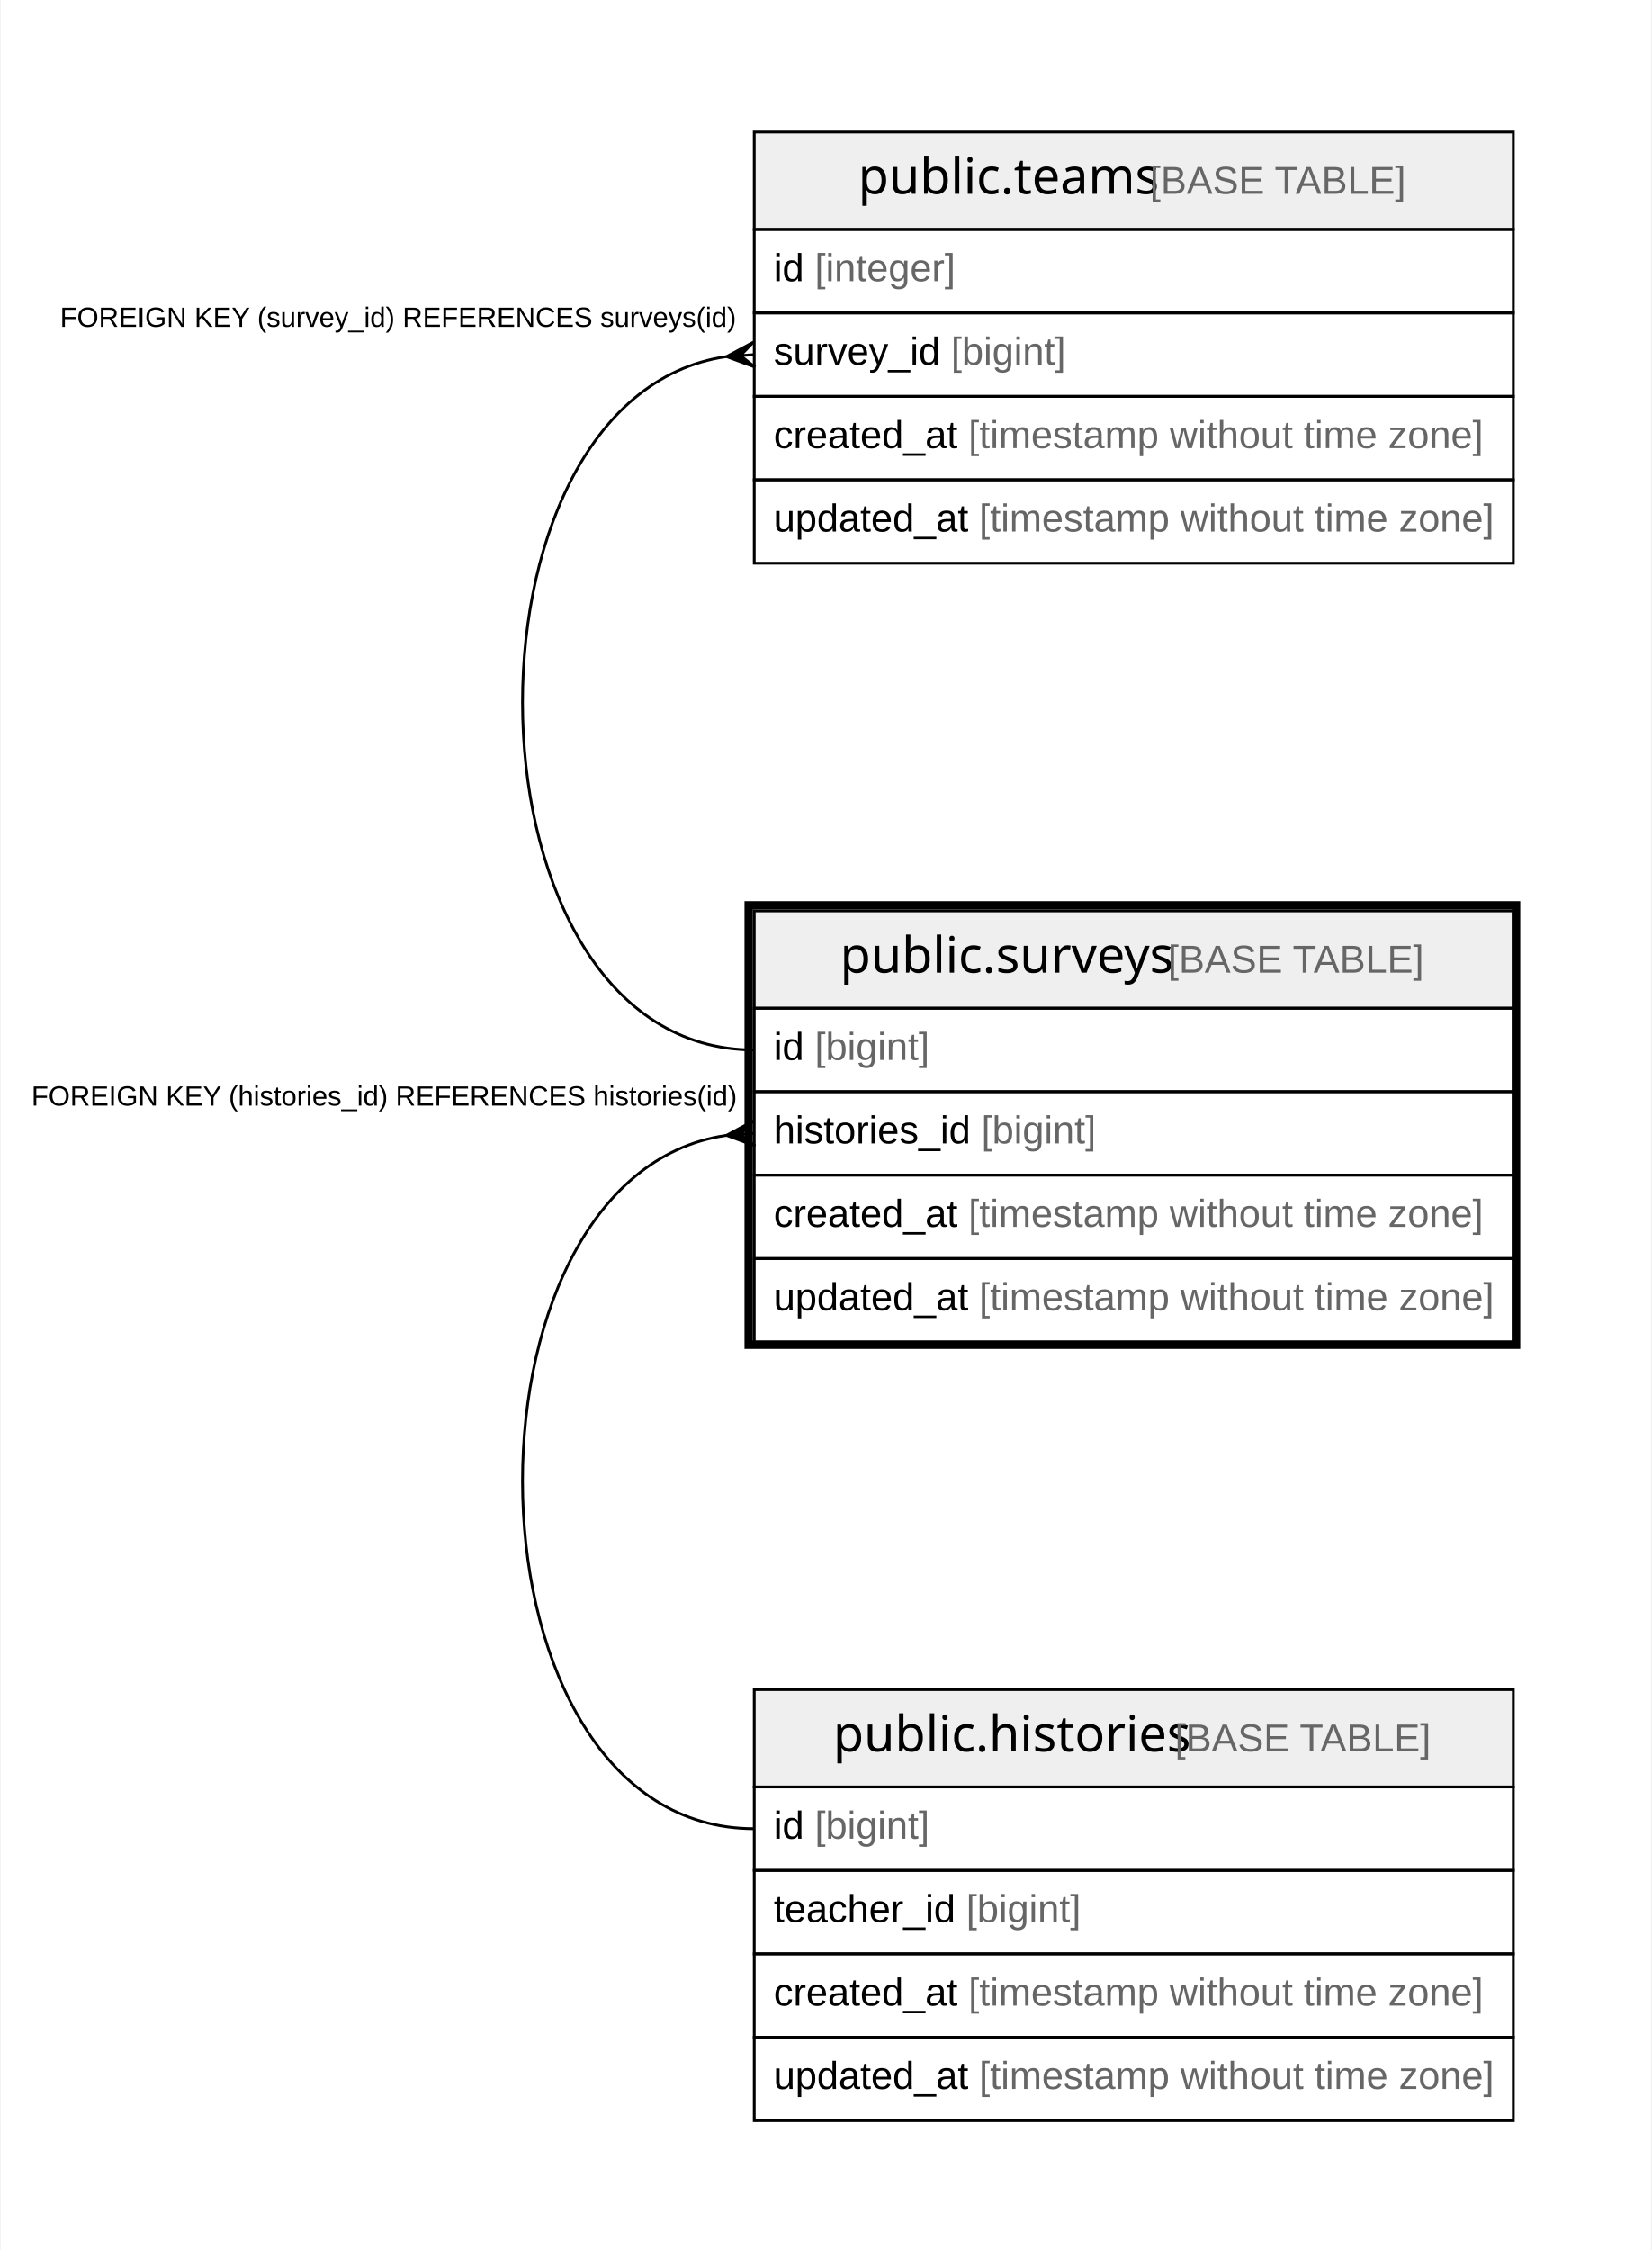
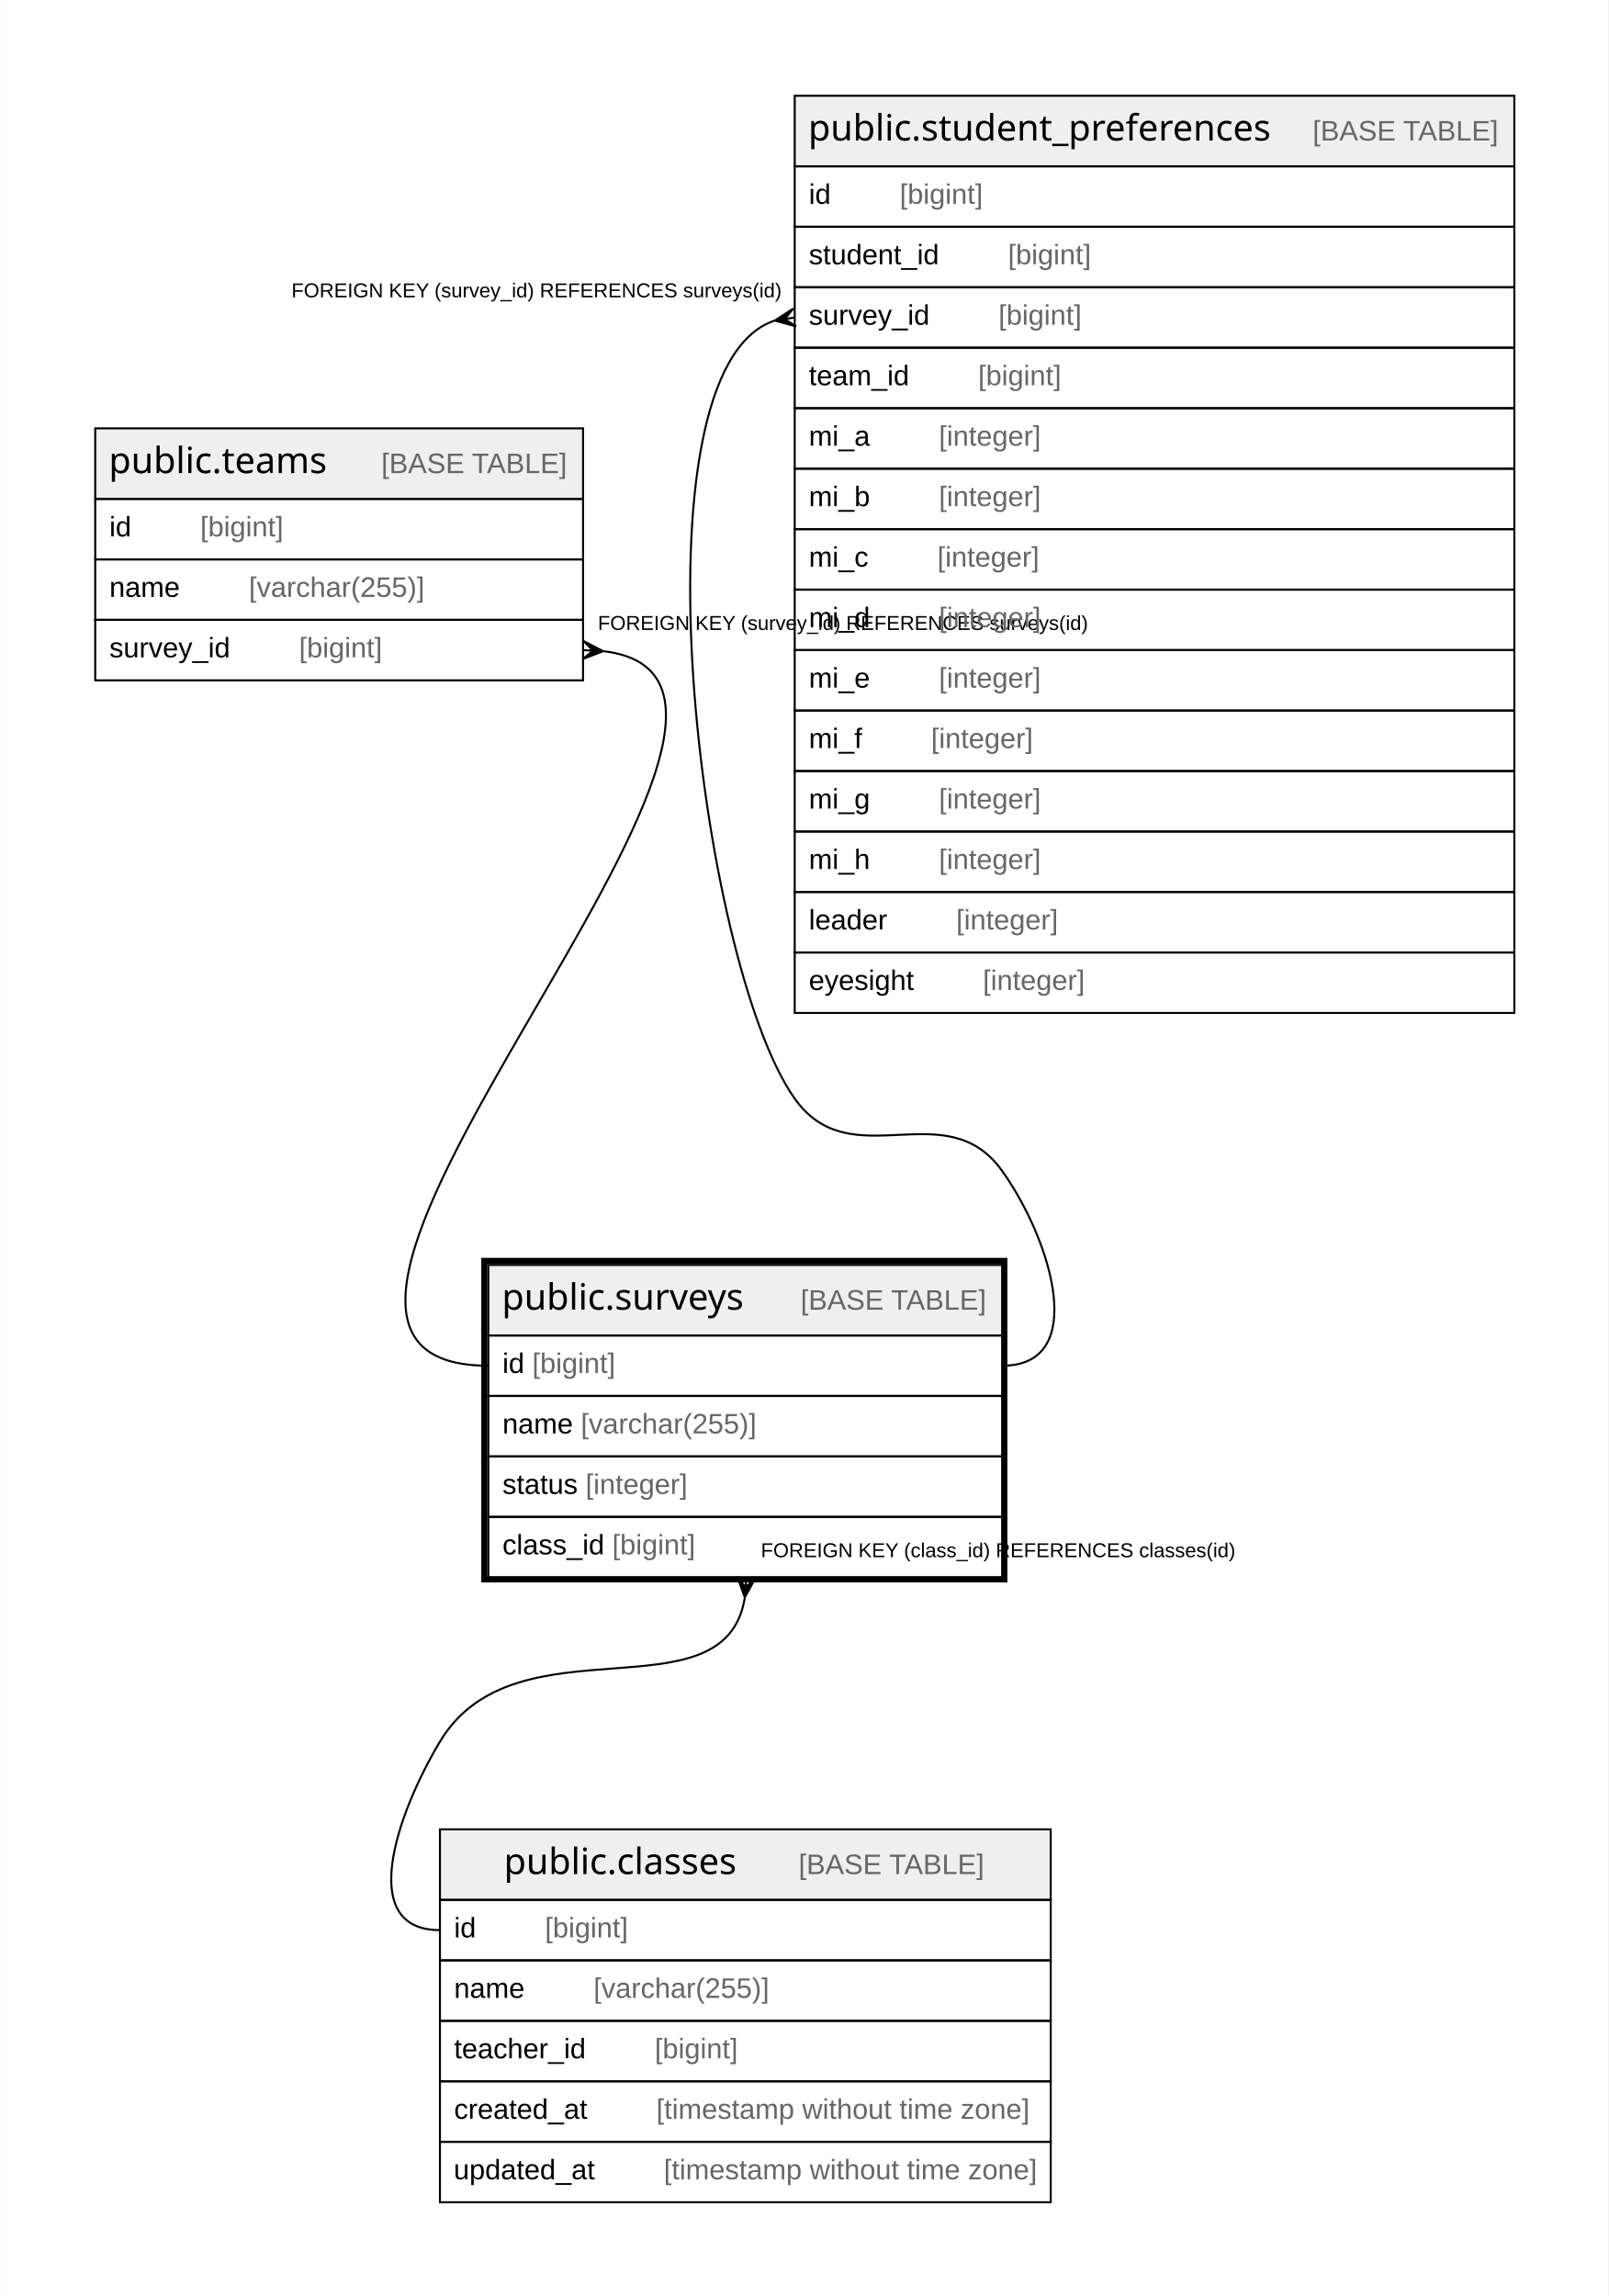
- <svg xmlns="http://www.w3.org/2000/svg" width="594pt" height="809pt" viewBox="0.00 0.00 593.50 809.00">
-   <g id="graph0" class="graph" transform="scale(1 1) rotate(0) translate(4 805)">
-     <polygon fill="#ffffff" stroke="transparent" points="-4,4 -4,-805 589.5,-805 589.5,4 -4,4" />
+ <svg xmlns="http://www.w3.org/2000/svg" width="798pt" height="1139pt" viewBox="0.00 0.00 797.50 1139.00">
+   <g id="graph0" class="graph" transform="scale(1 1) rotate(0) translate(4 1135)">
+     <polygon fill="#ffffff" stroke="transparent" points="-4,4 -4,-1135 793.5,-1135 793.5,4 -4,4" />
    <g id="node1" class="node">
-       <polygon fill="#efefef" stroke="transparent" points="267,-442.5 267,-477.5 540,-477.5 540,-442.5 267,-442.5" />
-       <polygon fill="none" stroke="#000000" points="267,-442.5 267,-477.5 540,-477.5 540,-442.5 267,-442.5" />
-       <text text-anchor="start" x="297.866" y="-455.3" font-family="Arial Bold" font-size="18.00" fill="#000000">public.surveys</text>
-       <text text-anchor="start" x="411.88" y="-455.3" font-family="Arial" font-size="14.00" fill="#000000"> </text>
-       <text text-anchor="start" x="415.771" y="-455.3" font-family="Arial" font-size="14.00" fill="#666666">[BASE TABLE]</text>
-       <polygon fill="none" stroke="#000000" points="267,-412.5 267,-442.5 540,-442.5 540,-412.5 267,-412.5" />
-       <text text-anchor="start" x="274" y="-423.9" font-family="Arial" font-size="14.00" fill="#000000">id </text>
-       <text text-anchor="start" x="288.78" y="-423.9" font-family="Arial" font-size="14.00" fill="#666666">[bigint]</text>
-       <polygon fill="none" stroke="#000000" points="267,-382.5 267,-412.5 540,-412.5 540,-382.5 267,-382.5" />
-       <text text-anchor="start" x="274" y="-393.9" font-family="Arial" font-size="14.00" fill="#000000">histories_id </text>
-       <text text-anchor="start" x="348.675" y="-393.9" font-family="Arial" font-size="14.00" fill="#666666">[bigint]</text>
-       <polygon fill="none" stroke="#000000" points="267,-352.5 267,-382.5 540,-382.5 540,-352.5 267,-352.5" />
-       <text text-anchor="start" x="274" y="-363.9" font-family="Arial" font-size="14.00" fill="#000000">created_at </text>
-       <text text-anchor="start" x="344.028" y="-363.9" font-family="Arial" font-size="14.00" fill="#666666">[timestamp without time zone]</text>
-       <polygon fill="none" stroke="#000000" points="267,-322.5 267,-352.5 540,-352.5 540,-322.5 267,-322.5" />
-       <text text-anchor="start" x="273.964" y="-333.9" font-family="Arial" font-size="14.00" fill="#000000">updated_at </text>
-       <text text-anchor="start" x="347.896" y="-333.9" font-family="Arial" font-size="14.00" fill="#666666">[timestamp without time zone]</text>
-       <polygon fill="none" stroke="#000000" stroke-width="3" points="265,-321.5 265,-479.5 541,-479.5 541,-321.5 265,-321.5" />
+       <polygon fill="#efefef" stroke="transparent" points="238,-472.5 238,-507.5 493,-507.5 493,-472.5 238,-472.5" />
+       <polygon fill="none" stroke="#000000" points="238,-472.5 238,-507.5 493,-507.5 493,-472.5 238,-472.5" />
+       <text text-anchor="start" x="244.709" y="-485.3" font-family="Arial Bold" font-size="18.00" fill="#000000">public.surveys</text>
+       <text text-anchor="start" x="358.723" y="-485.3" font-family="Arial" font-size="14.00" fill="#000000">    </text>
+       <text text-anchor="start" x="392.928" y="-485.3" font-family="Arial" font-size="14.00" fill="#666666">[BASE TABLE]</text>
+       <polygon fill="none" stroke="#000000" points="238,-442.5 238,-472.5 493,-472.5 493,-442.5 238,-442.5" />
+       <text text-anchor="start" x="245" y="-453.9" font-family="Arial" font-size="14.00" fill="#000000">id </text>
+       <text text-anchor="start" x="259.78" y="-453.9" font-family="Arial" font-size="14.00" fill="#666666">[bigint]</text>
+       <polygon fill="none" stroke="#000000" points="238,-412.5 238,-442.5 493,-442.5 493,-412.5 238,-412.5" />
+       <text text-anchor="start" x="245" y="-423.9" font-family="Arial" font-size="14.00" fill="#000000">name </text>
+       <text text-anchor="start" x="283.899" y="-423.9" font-family="Arial" font-size="14.00" fill="#666666">[varchar(255)]</text>
+       <polygon fill="none" stroke="#000000" points="238,-382.5 238,-412.5 493,-412.5 493,-382.5 238,-382.5" />
+       <text text-anchor="start" x="245" y="-393.9" font-family="Arial" font-size="14.00" fill="#000000">status </text>
+       <text text-anchor="start" x="286.237" y="-393.9" font-family="Arial" font-size="14.00" fill="#666666">[integer]</text>
+       <polygon fill="none" stroke="#000000" points="238,-352.5 238,-382.5 493,-382.5 493,-352.5 238,-352.5" />
+       <text text-anchor="start" x="245" y="-363.9" font-family="Arial" font-size="14.00" fill="#000000">class_id </text>
+       <text text-anchor="start" x="299.452" y="-363.9" font-family="Arial" font-size="14.00" fill="#666666">[bigint]</text>
+       <polygon fill="none" stroke="#000000" stroke-width="3" points="236,-351.5 236,-509.5 494,-509.5 494,-351.5 236,-351.5" />
+     </g>
+     <g id="node4" class="node">
+       <polygon fill="#efefef" stroke="transparent" points="214,-192.5 214,-227.5 517,-227.5 517,-192.5 214,-192.5" />
+       <polygon fill="none" stroke="#000000" points="214,-192.5 214,-227.5 517,-227.5 517,-192.5 214,-192.5" />
+       <text text-anchor="start" x="245.708" y="-205.3" font-family="Arial Bold" font-size="18.00" fill="#000000">public.classes</text>
+       <text text-anchor="start" x="357.724" y="-205.3" font-family="Arial" font-size="14.00" fill="#000000">    </text>
+       <text text-anchor="start" x="391.929" y="-205.3" font-family="Arial" font-size="14.00" fill="#666666">[BASE TABLE]</text>
+       <polygon fill="none" stroke="#000000" points="214,-162.5 214,-192.5 517,-192.5 517,-162.5 214,-162.5" />
+       <text text-anchor="start" x="221" y="-173.9" font-family="Arial" font-size="14.00" fill="#000000">id    </text>
+       <text text-anchor="start" x="266.094" y="-173.9" font-family="Arial" font-size="14.00" fill="#666666">[bigint]</text>
+       <polygon fill="none" stroke="#000000" points="214,-132.5 214,-162.5 517,-162.5 517,-132.5 214,-132.5" />
+       <text text-anchor="start" x="221" y="-143.9" font-family="Arial" font-size="14.00" fill="#000000">name    </text>
+       <text text-anchor="start" x="290.213" y="-143.9" font-family="Arial" font-size="14.00" fill="#666666">[varchar(255)]</text>
+       <polygon fill="none" stroke="#000000" points="214,-102.5 214,-132.5 517,-132.5 517,-102.5 214,-102.5" />
+       <text text-anchor="start" x="221" y="-113.9" font-family="Arial" font-size="14.00" fill="#000000">teacher_id    </text>
+       <text text-anchor="start" x="320.558" y="-113.9" font-family="Arial" font-size="14.00" fill="#666666">[bigint]</text>
+       <polygon fill="none" stroke="#000000" points="214,-72.5 214,-102.5 517,-102.5 517,-72.5 214,-72.5" />
+       <text text-anchor="start" x="221" y="-83.9" font-family="Arial" font-size="14.00" fill="#000000">created_at    </text>
+       <text text-anchor="start" x="321.342" y="-83.9" font-family="Arial" font-size="14.00" fill="#666666">[timestamp without time zone]</text>
+       <polygon fill="none" stroke="#000000" points="214,-42.5 214,-72.5 517,-72.5 517,-42.5 214,-42.5" />
+       <text text-anchor="start" x="220.806" y="-53.9" font-family="Arial" font-size="14.00" fill="#000000">updated_at    </text>
+       <text text-anchor="start" x="325.053" y="-53.9" font-family="Arial" font-size="14.00" fill="#666666">[timestamp without time zone]</text>
+     </g>
+     <g id="edge3" class="edge">
+       <path fill="none" stroke="#000000" d="M365.216,-342.225C355.175,-281.494 251.443,-333.562 214,-271 192.659,-235.343 172.444,-177.5 214,-177.5" />
+       <polygon fill="#000000" stroke="#000000" points="365.239,-342.529 361.513,-352.842 365.62,-347.514 366,-352.5 366,-352.5 366,-352.5 365.62,-347.514 370.487,-352.158 365.239,-342.529 365.239,-342.529" />
+       <text text-anchor="start" x="373.224" y="-362.5" font-family="Arial" font-size="10.00" fill="#000000">FOREIGN KEY (class_id) REFERENCES classes(id)</text>
+     </g>
+     <g id="node2" class="node">
+       <polygon fill="#efefef" stroke="transparent" points="43,-887.5 43,-922.5 285,-922.5 285,-887.5 43,-887.5" />
+       <polygon fill="none" stroke="#000000" points="43,-887.5 43,-922.5 285,-922.5 285,-887.5 43,-887.5" />
+       <text text-anchor="start" x="49.708" y="-900.3" font-family="Arial Bold" font-size="18.00" fill="#000000">public.teams</text>
+       <text text-anchor="start" x="150.724" y="-900.3" font-family="Arial" font-size="14.00" fill="#000000">    </text>
+       <text text-anchor="start" x="184.929" y="-900.3" font-family="Arial" font-size="14.00" fill="#666666">[BASE TABLE]</text>
+       <polygon fill="none" stroke="#000000" points="43,-857.5 43,-887.5 285,-887.5 285,-857.5 43,-857.5" />
+       <text text-anchor="start" x="50" y="-868.9" font-family="Arial" font-size="14.00" fill="#000000">id    </text>
+       <text text-anchor="start" x="95.094" y="-868.9" font-family="Arial" font-size="14.00" fill="#666666">[bigint]</text>
+       <polygon fill="none" stroke="#000000" points="43,-827.5 43,-857.5 285,-857.5 285,-827.5 43,-827.5" />
+       <text text-anchor="start" x="50" y="-838.9" font-family="Arial" font-size="14.00" fill="#000000">name    </text>
+       <text text-anchor="start" x="119.213" y="-838.9" font-family="Arial" font-size="14.00" fill="#666666">[varchar(255)]</text>
+       <polygon fill="none" stroke="#000000" points="43,-797.5 43,-827.5 285,-827.5 285,-797.5 43,-797.5" />
+       <text text-anchor="start" x="50" y="-808.9" font-family="Arial" font-size="14.00" fill="#000000">survey_id    </text>
+       <text text-anchor="start" x="144.102" y="-808.9" font-family="Arial" font-size="14.00" fill="#666666">[bigint]</text>
+     </g>
+     <g id="edge1" class="edge">
+       <path fill="none" stroke="#000000" d="M295.34,-811.924C427.319,-796.054 82.576,-457.5 238,-457.5" />
+       <polygon fill="#000000" stroke="#000000" points="294.985,-811.944 284.75,-808.007 289.992,-812.222 285,-812.5 285,-812.5 285,-812.5 289.992,-812.222 285.25,-816.993 294.985,-811.944 294.985,-811.944" />
+       <text text-anchor="start" x="292.334" y="-822.5" font-family="Arial" font-size="10.00" fill="#000000">FOREIGN KEY (survey_id) REFERENCES surveys(id)</text>
    </g>
    <g id="node3" class="node">
-       <polygon fill="#efefef" stroke="transparent" points="267,-162.5 267,-197.5 540,-197.5 540,-162.5 267,-162.5" />
-       <polygon fill="none" stroke="#000000" points="267,-162.5 267,-197.5 540,-197.5 540,-162.5 267,-162.5" />
-       <text text-anchor="start" x="295.368" y="-175.3" font-family="Arial Bold" font-size="18.00" fill="#000000">public.histories</text>
-       <text text-anchor="start" x="414.378" y="-175.3" font-family="Arial" font-size="14.00" fill="#000000"> </text>
-       <text text-anchor="start" x="418.269" y="-175.3" font-family="Arial" font-size="14.00" fill="#666666">[BASE TABLE]</text>
-       <polygon fill="none" stroke="#000000" points="267,-132.5 267,-162.5 540,-162.5 540,-132.5 267,-132.5" />
-       <text text-anchor="start" x="274" y="-143.9" font-family="Arial" font-size="14.00" fill="#000000">id </text>
-       <text text-anchor="start" x="288.78" y="-143.9" font-family="Arial" font-size="14.00" fill="#666666">[bigint]</text>
-       <polygon fill="none" stroke="#000000" points="267,-102.5 267,-132.5 540,-132.5 540,-102.5 267,-102.5" />
-       <text text-anchor="start" x="274" y="-113.9" font-family="Arial" font-size="14.00" fill="#000000">teacher_id </text>
-       <text text-anchor="start" x="343.244" y="-113.9" font-family="Arial" font-size="14.00" fill="#666666">[bigint]</text>
-       <polygon fill="none" stroke="#000000" points="267,-72.5 267,-102.5 540,-102.5 540,-72.5 267,-72.5" />
-       <text text-anchor="start" x="274" y="-83.9" font-family="Arial" font-size="14.00" fill="#000000">created_at </text>
-       <text text-anchor="start" x="344.028" y="-83.9" font-family="Arial" font-size="14.00" fill="#666666">[timestamp without time zone]</text>
-       <polygon fill="none" stroke="#000000" points="267,-42.5 267,-72.5 540,-72.5 540,-42.5 267,-42.5" />
-       <text text-anchor="start" x="273.964" y="-53.9" font-family="Arial" font-size="14.00" fill="#000000">updated_at </text>
-       <text text-anchor="start" x="347.896" y="-53.9" font-family="Arial" font-size="14.00" fill="#666666">[timestamp without time zone]</text>
+       <polygon fill="#efefef" stroke="transparent" points="390,-1052.5 390,-1087.5 747,-1087.5 747,-1052.5 390,-1052.5" />
+       <polygon fill="none" stroke="#000000" points="390,-1052.5 390,-1087.5 747,-1087.5 747,-1052.5 390,-1052.5" />
+       <text text-anchor="start" x="396.682" y="-1065.3" font-family="Arial Bold" font-size="18.00" fill="#000000">public.student_preferences</text>
+       <text text-anchor="start" x="612.75" y="-1065.3" font-family="Arial" font-size="14.00" fill="#000000">    </text>
+       <text text-anchor="start" x="646.955" y="-1065.3" font-family="Arial" font-size="14.00" fill="#666666">[BASE TABLE]</text>
+       <polygon fill="none" stroke="#000000" points="390,-1022.5 390,-1052.5 747,-1052.5 747,-1022.5 390,-1022.5" />
+       <text text-anchor="start" x="397" y="-1033.9" font-family="Arial" font-size="14.00" fill="#000000">id    </text>
+       <text text-anchor="start" x="442.094" y="-1033.9" font-family="Arial" font-size="14.00" fill="#666666">[bigint]</text>
+       <polygon fill="none" stroke="#000000" points="390,-992.5 390,-1022.5 747,-1022.5 747,-992.5 390,-992.5" />
+       <text text-anchor="start" x="397" y="-1003.9" font-family="Arial" font-size="14.00" fill="#000000">student_id    </text>
+       <text text-anchor="start" x="495.788" y="-1003.9" font-family="Arial" font-size="14.00" fill="#666666">[bigint]</text>
+       <polygon fill="none" stroke="#000000" points="390,-962.5 390,-992.5 747,-992.5 747,-962.5 390,-962.5" />
+       <text text-anchor="start" x="397" y="-973.9" font-family="Arial" font-size="14.00" fill="#000000">survey_id    </text>
+       <text text-anchor="start" x="491.102" y="-973.9" font-family="Arial" font-size="14.00" fill="#666666">[bigint]</text>
+       <polygon fill="none" stroke="#000000" points="390,-932.5 390,-962.5 747,-962.5 747,-932.5 390,-932.5" />
+       <text text-anchor="start" x="397" y="-943.9" font-family="Arial" font-size="14.00" fill="#000000">team_id    </text>
+       <text text-anchor="start" x="480.993" y="-943.9" font-family="Arial" font-size="14.00" fill="#666666">[bigint]</text>
+       <polygon fill="none" stroke="#000000" points="390,-902.5 390,-932.5 747,-932.5 747,-902.5 390,-902.5" />
+       <text text-anchor="start" x="397" y="-913.9" font-family="Arial" font-size="14.00" fill="#000000">mi_a    </text>
+       <text text-anchor="start" x="461.537" y="-913.9" font-family="Arial" font-size="14.00" fill="#666666">[integer]</text>
+       <polygon fill="none" stroke="#000000" points="390,-872.5 390,-902.5 747,-902.5 747,-872.5 390,-872.5" />
+       <text text-anchor="start" x="397" y="-883.9" font-family="Arial" font-size="14.00" fill="#000000">mi_b    </text>
+       <text text-anchor="start" x="461.537" y="-883.9" font-family="Arial" font-size="14.00" fill="#666666">[integer]</text>
+       <polygon fill="none" stroke="#000000" points="390,-842.5 390,-872.5 747,-872.5 747,-842.5 390,-842.5" />
+       <text text-anchor="start" x="397" y="-853.9" font-family="Arial" font-size="14.00" fill="#000000">mi_c    </text>
+       <text text-anchor="start" x="460.755" y="-853.9" font-family="Arial" font-size="14.00" fill="#666666">[integer]</text>
+       <polygon fill="none" stroke="#000000" points="390,-812.5 390,-842.5 747,-842.5 747,-812.5 390,-812.5" />
+       <text text-anchor="start" x="397" y="-823.9" font-family="Arial" font-size="14.00" fill="#000000">mi_d    </text>
+       <text text-anchor="start" x="461.537" y="-823.9" font-family="Arial" font-size="14.00" fill="#666666">[integer]</text>
+       <polygon fill="none" stroke="#000000" points="390,-782.5 390,-812.5 747,-812.5 747,-782.5 390,-782.5" />
+       <text text-anchor="start" x="397" y="-793.9" font-family="Arial" font-size="14.00" fill="#000000">mi_e    </text>
+       <text text-anchor="start" x="461.537" y="-793.9" font-family="Arial" font-size="14.00" fill="#666666">[integer]</text>
+       <polygon fill="none" stroke="#000000" points="390,-752.5 390,-782.5 747,-782.5 747,-752.5 390,-752.5" />
+       <text text-anchor="start" x="397" y="-763.9" font-family="Arial" font-size="14.00" fill="#000000">mi_f    </text>
+       <text text-anchor="start" x="457.645" y="-763.9" font-family="Arial" font-size="14.00" fill="#666666">[integer]</text>
+       <polygon fill="none" stroke="#000000" points="390,-722.5 390,-752.5 747,-752.5 747,-722.5 390,-722.5" />
+       <text text-anchor="start" x="397" y="-733.9" font-family="Arial" font-size="14.00" fill="#000000">mi_g    </text>
+       <text text-anchor="start" x="461.537" y="-733.9" font-family="Arial" font-size="14.00" fill="#666666">[integer]</text>
+       <polygon fill="none" stroke="#000000" points="390,-692.5 390,-722.5 747,-722.5 747,-692.5 390,-692.5" />
+       <text text-anchor="start" x="397" y="-703.9" font-family="Arial" font-size="14.00" fill="#000000">mi_h    </text>
+       <text text-anchor="start" x="461.537" y="-703.9" font-family="Arial" font-size="14.00" fill="#666666">[integer]</text>
+       <polygon fill="none" stroke="#000000" points="390,-662.5 390,-692.5 747,-692.5 747,-662.5 390,-662.5" />
+       <text text-anchor="start" x="397" y="-673.9" font-family="Arial" font-size="14.00" fill="#000000">leader    </text>
+       <text text-anchor="start" x="470.102" y="-673.9" font-family="Arial" font-size="14.00" fill="#666666">[integer]</text>
+       <polygon fill="none" stroke="#000000" points="390,-632.5 390,-662.5 747,-662.5 747,-632.5 390,-632.5" />
+       <text text-anchor="start" x="397" y="-643.9" font-family="Arial" font-size="14.00" fill="#000000">eyesight    </text>
+       <text text-anchor="start" x="483.332" y="-643.9" font-family="Arial" font-size="14.00" fill="#666666">[integer]</text>
    </g>
    <g id="edge2" class="edge">
-       <path fill="none" stroke="#000000" d="M256.909,-396.783C155.997,-382.119 159.361,-147.5 267,-147.5" />
-       <polygon fill="#000000" stroke="#000000" points="257.025,-396.791 266.681,-401.989 262.013,-397.146 267,-397.5 267,-397.5 267,-397.5 262.013,-397.146 267.319,-393.011 257.025,-396.791 257.025,-396.791" />
-       <text text-anchor="start" x="7.059" y="-407.5" font-family="Arial" font-size="10.00" fill="#000000">FOREIGN KEY (histories_id) REFERENCES histories(id)</text>
-     </g>
-     <g id="node2" class="node">
-       <polygon fill="#efefef" stroke="transparent" points="267,-722.5 267,-757.5 540,-757.5 540,-722.5 267,-722.5" />
-       <polygon fill="none" stroke="#000000" points="267,-722.5 267,-757.5 540,-757.5 540,-722.5 267,-722.5" />
-       <text text-anchor="start" x="304.365" y="-735.3" font-family="Arial Bold" font-size="18.00" fill="#000000">public.teams</text>
-       <text text-anchor="start" x="405.381" y="-735.3" font-family="Arial" font-size="14.00" fill="#000000"> </text>
-       <text text-anchor="start" x="409.272" y="-735.3" font-family="Arial" font-size="14.00" fill="#666666">[BASE TABLE]</text>
-       <polygon fill="none" stroke="#000000" points="267,-692.5 267,-722.5 540,-722.5 540,-692.5 267,-692.5" />
-       <text text-anchor="start" x="274" y="-703.9" font-family="Arial" font-size="14.00" fill="#000000">id </text>
-       <text text-anchor="start" x="288.78" y="-703.9" font-family="Arial" font-size="14.00" fill="#666666">[integer]</text>
-       <polygon fill="none" stroke="#000000" points="267,-662.5 267,-692.5 540,-692.5 540,-662.5 267,-662.5" />
-       <text text-anchor="start" x="274" y="-673.9" font-family="Arial" font-size="14.00" fill="#000000">survey_id </text>
-       <text text-anchor="start" x="337.788" y="-673.9" font-family="Arial" font-size="14.00" fill="#666666">[bigint]</text>
-       <polygon fill="none" stroke="#000000" points="267,-632.5 267,-662.5 540,-662.5 540,-632.5 267,-632.5" />
-       <text text-anchor="start" x="274" y="-643.9" font-family="Arial" font-size="14.00" fill="#000000">created_at </text>
-       <text text-anchor="start" x="344.028" y="-643.9" font-family="Arial" font-size="14.00" fill="#666666">[timestamp without time zone]</text>
-       <polygon fill="none" stroke="#000000" points="267,-602.5 267,-632.5 540,-632.5 540,-602.5 267,-602.5" />
-       <text text-anchor="start" x="273.964" y="-613.9" font-family="Arial" font-size="14.00" fill="#000000">updated_at </text>
-       <text text-anchor="start" x="347.896" y="-613.9" font-family="Arial" font-size="14.00" fill="#666666">[timestamp without time zone]</text>
-     </g>
-     <g id="edge1" class="edge">
-       <path fill="none" stroke="#000000" d="M256.909,-676.783C155.997,-662.119 159.361,-427.5 267,-427.5" />
-       <polygon fill="#000000" stroke="#000000" points="257.025,-676.791 266.681,-681.989 262.013,-677.145 267,-677.5 267,-677.5 267,-677.5 262.013,-677.145 267.319,-673.011 257.025,-676.791 257.025,-676.791" />
-       <text text-anchor="start" x="17.334" y="-687.5" font-family="Arial" font-size="10.00" fill="#000000">FOREIGN KEY (survey_id) REFERENCES surveys(id)</text>
+       <path fill="none" stroke="#000000" d="M380.014,-975.938C306.887,-951.889 342.202,-657.34 390,-590 418.069,-550.456 464.931,-593.544 493,-554 517.825,-519.026 535.889,-457.5 493,-457.5" />
+       <polygon fill="#000000" stroke="#000000" points="380.12,-975.954 389.304,-981.946 385.06,-976.727 390,-977.5 390,-977.5 390,-977.5 385.06,-976.727 390.696,-973.054 380.12,-975.954 380.12,-975.954" />
+       <text text-anchor="start" x="140.334" y="-987.5" font-family="Arial" font-size="10.00" fill="#000000">FOREIGN KEY (survey_id) REFERENCES surveys(id)</text>
    </g>
  </g>
</svg>
